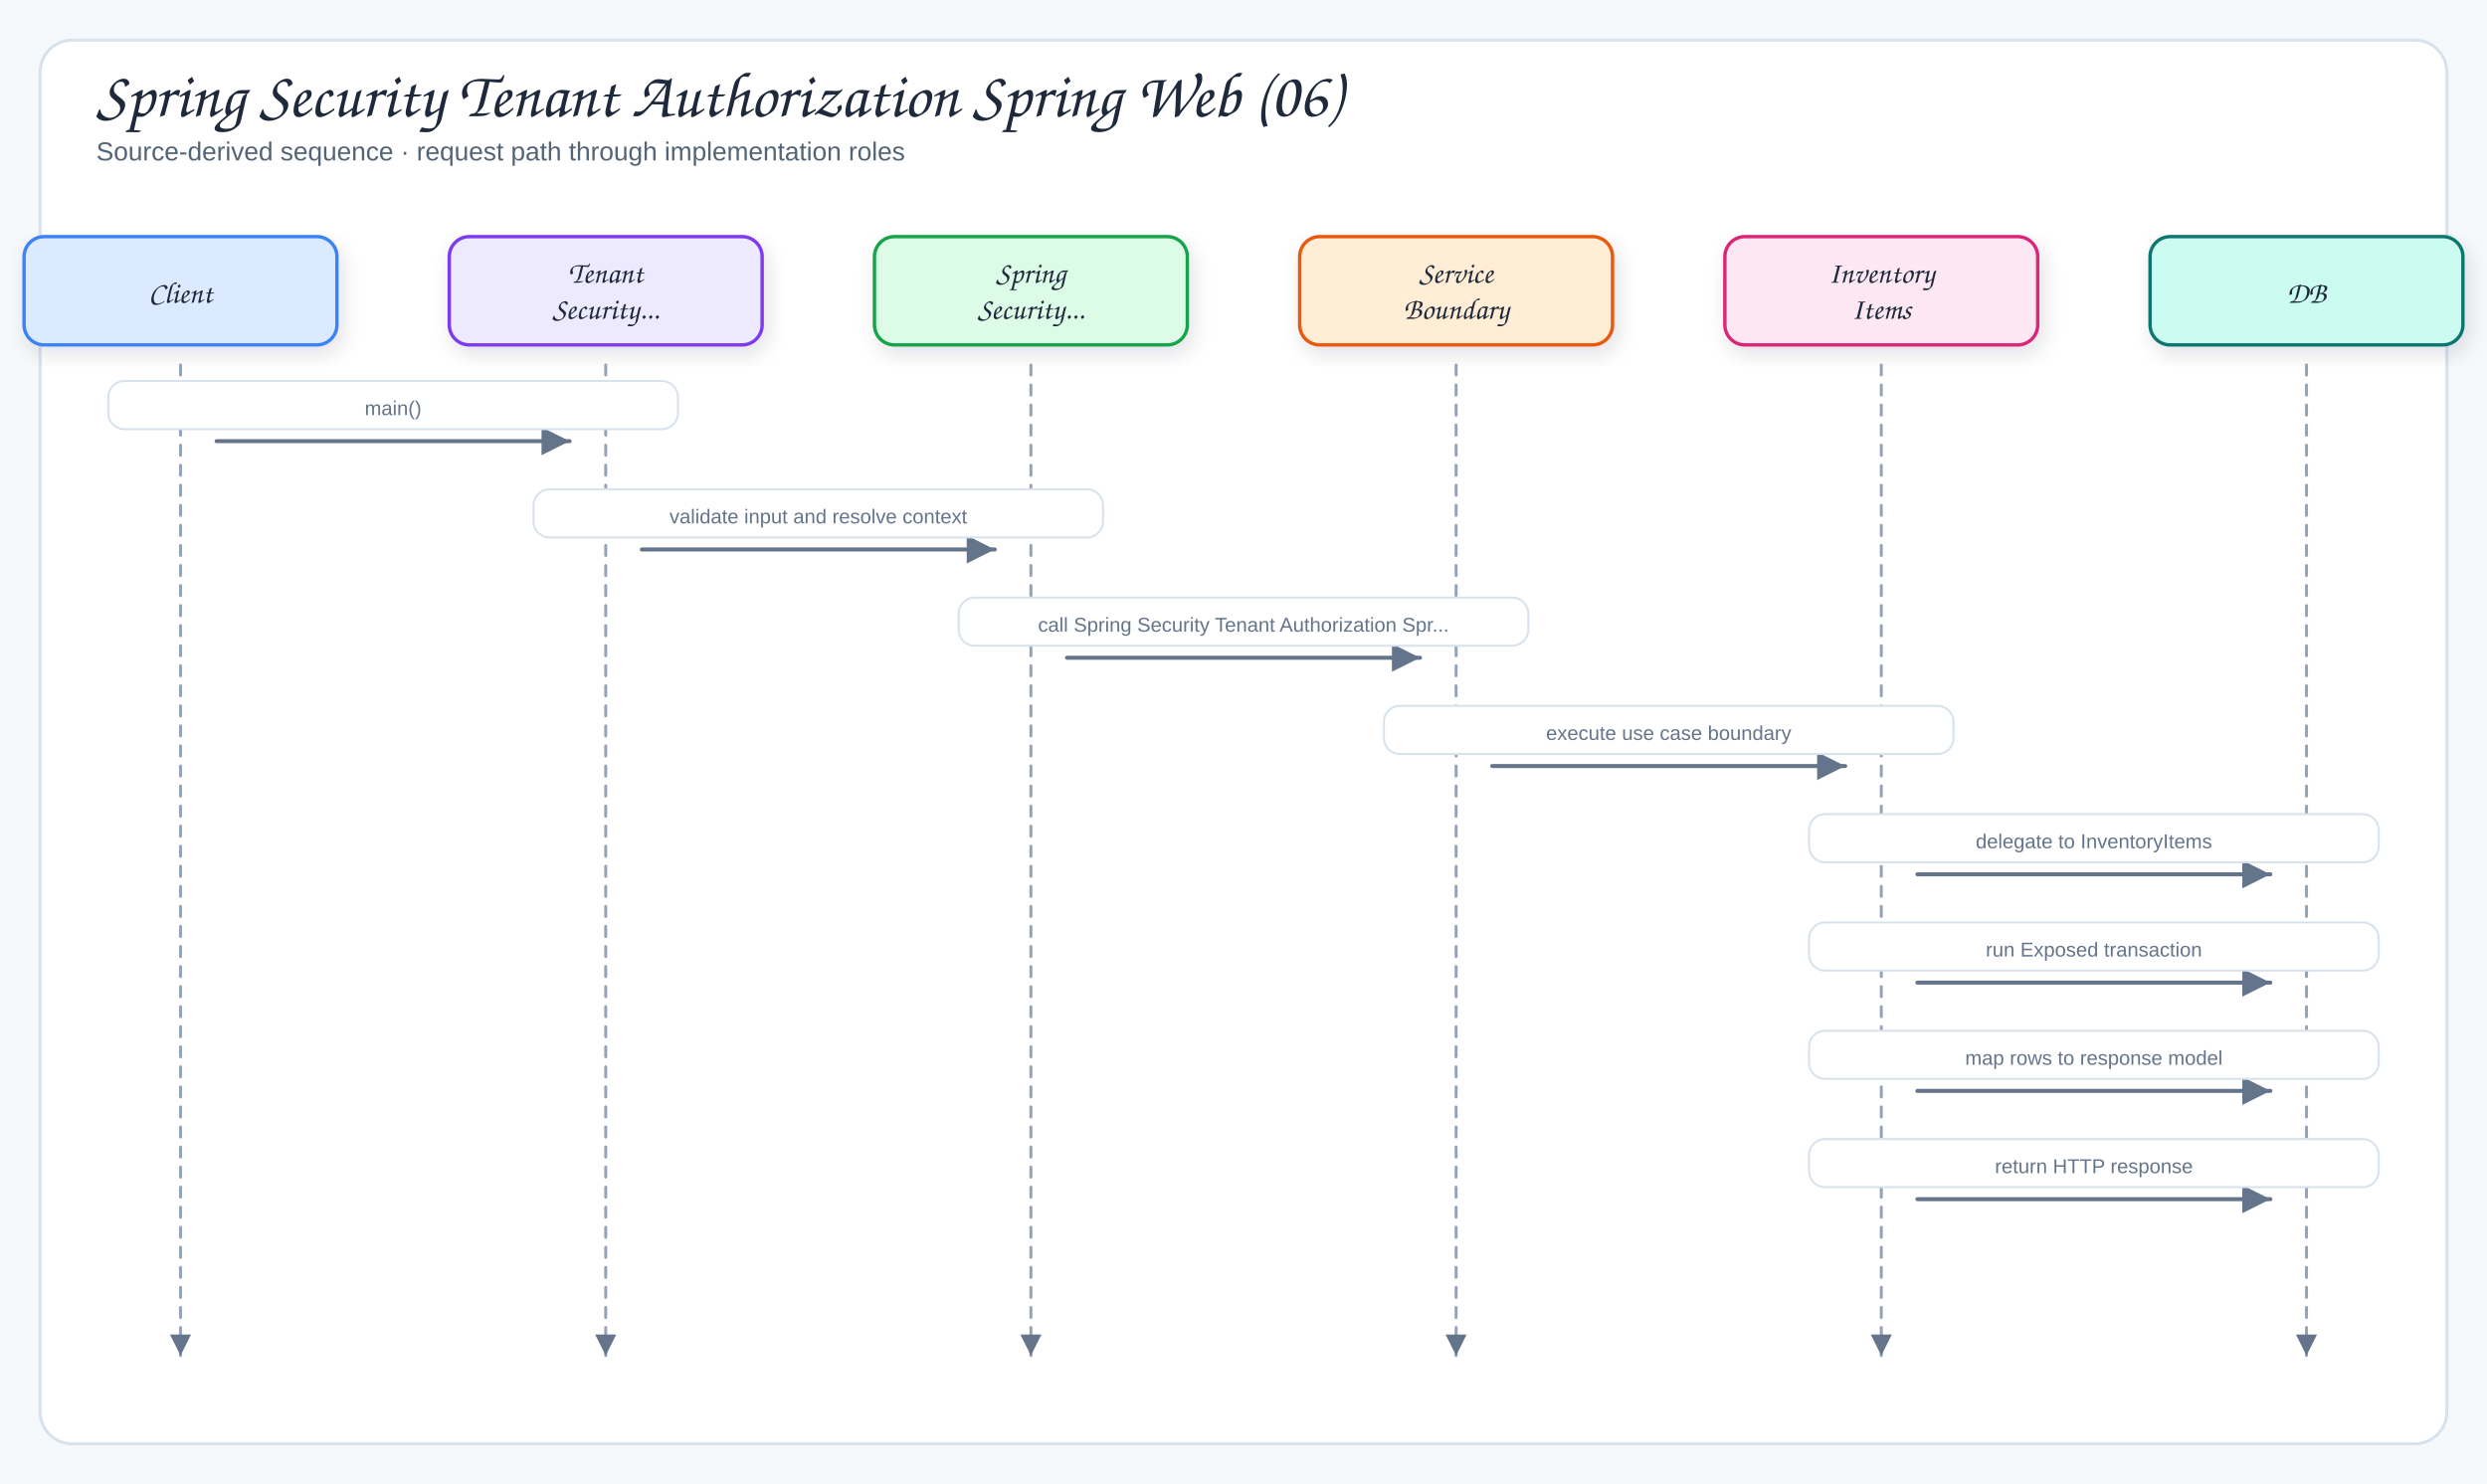
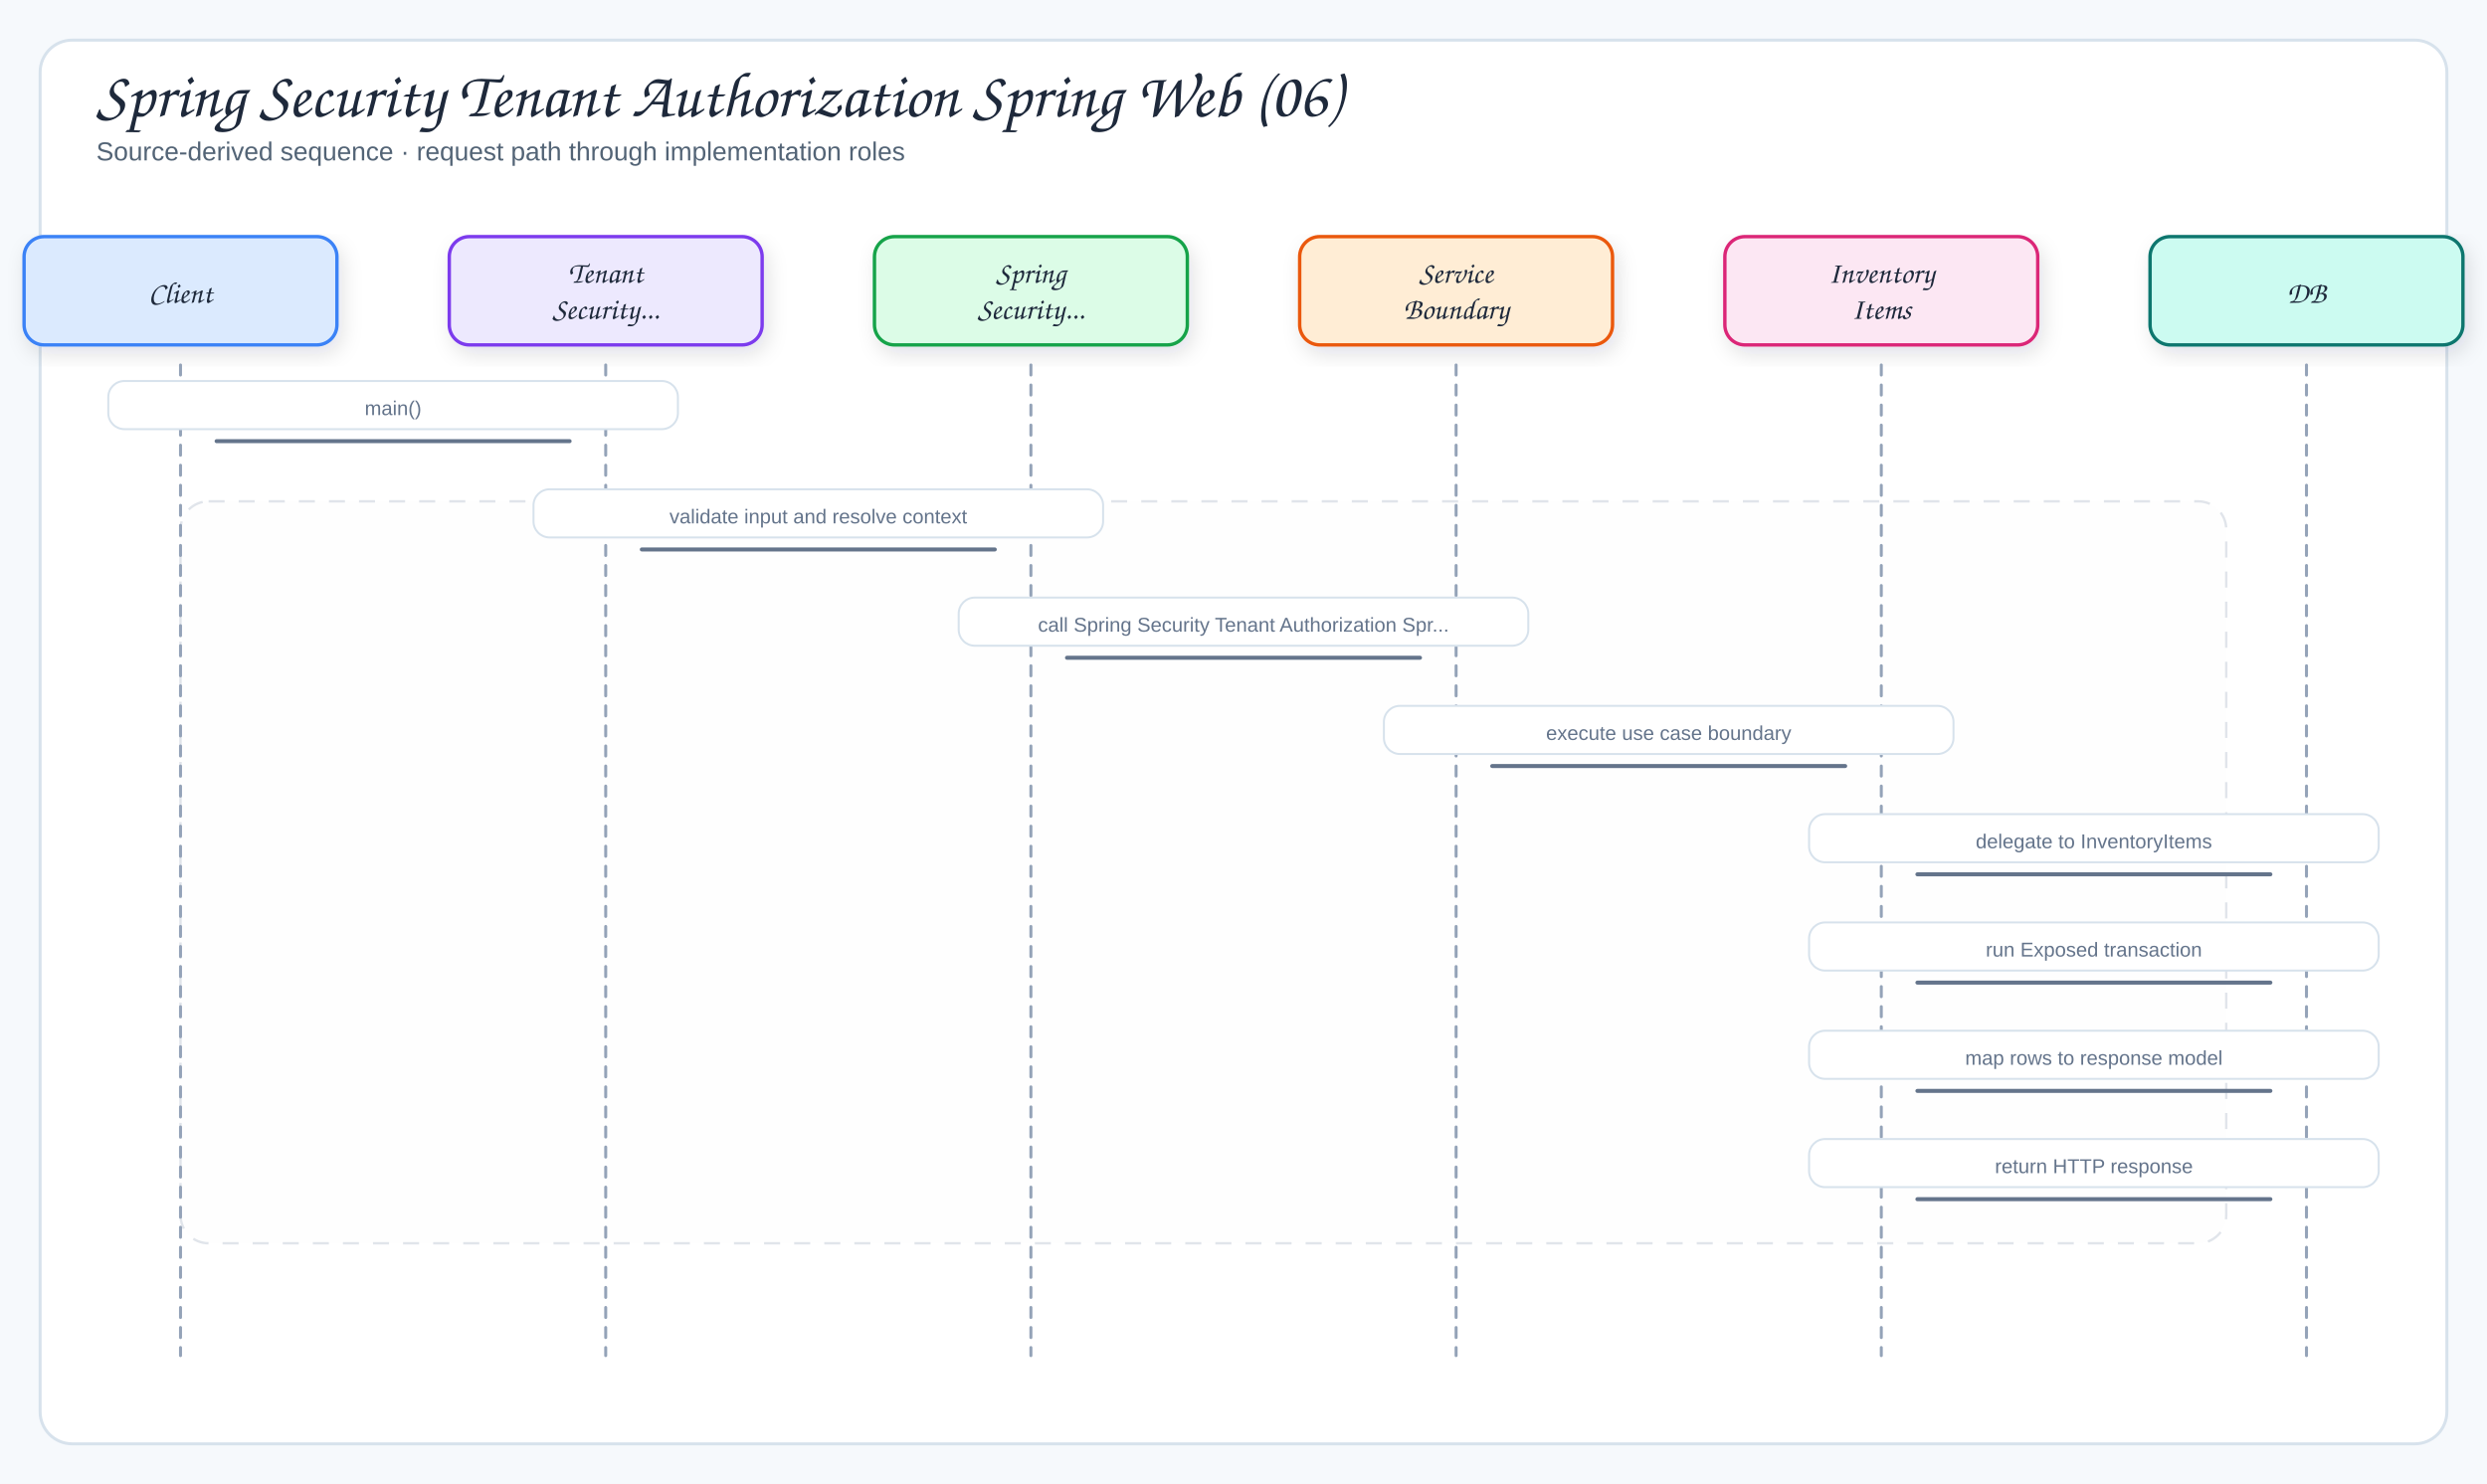
<svg xmlns="http://www.w3.org/2000/svg" viewBox="0 0 1240 740" width="1240" height="740" role="img" aria-label="Spring Security Tenant Authorization Spring Web (06)">
  <defs>
    <filter id="shadow" x="-10%" y="-10%" width="120%" height="130%">
      <feDropShadow dx="2" dy="4" stdDeviation="5" flood-color="#1f2937" flood-opacity="0.12" />
    </filter>
    <marker id="arrow" markerWidth="9" markerHeight="9" refX="8" refY="4.5" orient="auto">
      <path d="M1,1 L8,4.5 L1,8 Z" fill="#64748b" />
    </marker>
    <marker id="inherit" markerWidth="11" markerHeight="10" refX="9.5" refY="5" orient="auto">
      <path d="M0.5,1 L9.5,5 L0.5,9 Z" fill="#fff" stroke="#64748b" stroke-width="1.5" />
    </marker>
    <style>
  .canvas{fill:#f6f9fc}
  .frame{fill:#fff;stroke:#d7e2ec;stroke-width:1.5}
  .panel{fill:#f8fafc;stroke:#d7e2ec;stroke-width:1.2}
  .card{stroke-width:1.7;filter:url(#shadow)}
  .title{font-family:"Architects Daughter","Comic Sans MS",cursive;font-size:32px;fill:#1e293b}
  .subtitle{font-family:"Comic Sans MS","Comic Sans","Comic Neue",Arial,sans-serif;font-size:13px;fill:#536476}
  .panelTitle{font-family:"Architects Daughter","Comic Sans MS",cursive;font-size:12px;letter-spacing:.08em;fill:#94a3b8}
  .label{font-family:"Architects Daughter","Comic Sans MS",cursive;font-size:18px;fill:#1e293b}
  .smallLabel{font-family:"Architects Daughter","Comic Sans MS",cursive;font-size:15px;fill:#1e293b}
  .detail{font-family:"Comic Sans MS","Comic Sans","Comic Neue",Arial,sans-serif;font-size:12px;fill:#536476}
  .tiny{font-family:"Comic Sans MS","Comic Sans","Comic Neue",Arial,sans-serif;font-size:10px;fill:#64748b}
-   .arrow{fill:none;stroke:#64748b;stroke-width:2;stroke-linecap:round;stroke-linejoin:round;marker-end:url(#arrow)}
-   .softArrow{fill:none;stroke:#94a3b8;stroke-width:1.5;stroke-linecap:round;stroke-linejoin:round;stroke-dasharray:5 5;marker-end:url(#arrow)}
-   .inherit{fill:none;stroke:#64748b;stroke-width:1.7;stroke-linecap:round;stroke-linejoin:round;marker-end:url(#inherit)}
+   .arrow{fill:none;stroke:#64748b;stroke-width:2;stroke-linecap:round;stroke-linejoin:round}
+   .softArrow{fill:none;stroke:#94a3b8;stroke-width:1.5;stroke-linecap:round;stroke-linejoin:round;stroke-dasharray:5 5}
+   .inherit{fill:none;stroke:#64748b;stroke-width:1.7;stroke-linecap:round;stroke-linejoin:round}
  .divider{stroke:#cbd5e1;stroke-width:1.2;stroke-dasharray:6 6}
+ .altRegion{fill:#f8fafc;fill-opacity:.055;stroke:#94a3b8;stroke-opacity:.28;stroke-width:1.2;stroke-dasharray:8 7}
</style>
  </defs>
  <rect width="1240" height="740" class="canvas" />
  <rect x="20" y="20" width="1200" height="700" rx="16" class="frame" />
+   <rect x="90" y="250" width="1020" height="370" rx="14" class="altRegion" />
  <text x="48" y="58" class="title">Spring Security Tenant Authorization Spring Web (06)</text>
  <text x="48" y="80" class="subtitle">Source-derived sequence · request path through implementation roles</text>
  <rect x="12" y="118" width="156" height="54" rx="10" fill="#dbeafe" stroke="#3b82f6" class="card" />
  <text x="90" y="151" class="smallLabel" text-anchor="middle">Client</text>
  <path d="M90,182 L90,676" class="softArrow" />
  <rect x="224" y="118" width="156" height="54" rx="10" fill="#ede9fe" stroke="#7c3aed" class="card" />
  <text x="302" y="141" class="smallLabel" text-anchor="middle">Tenant</text>
  <text x="302" y="159" class="smallLabel" text-anchor="middle">Security...</text>
  <path d="M302,182 L302,676" class="softArrow" />
  <rect x="436" y="118" width="156" height="54" rx="10" fill="#dcfce7" stroke="#16a34a" class="card" />
  <text x="514" y="141" class="smallLabel" text-anchor="middle">Spring</text>
  <text x="514" y="159" class="smallLabel" text-anchor="middle">Security...</text>
  <path d="M514,182 L514,676" class="softArrow" />
  <rect x="648" y="118" width="156" height="54" rx="10" fill="#ffedd5" stroke="#ea580c" class="card" />
  <text x="726" y="141" class="smallLabel" text-anchor="middle">Service</text>
  <text x="726" y="159" class="smallLabel" text-anchor="middle">Boundary</text>
  <path d="M726,182 L726,676" class="softArrow" />
  <rect x="860" y="118" width="156" height="54" rx="10" fill="#fce7f3" stroke="#db2777" class="card" />
  <text x="938" y="141" class="smallLabel" text-anchor="middle">Inventory</text>
  <text x="938" y="159" class="smallLabel" text-anchor="middle">Items</text>
  <path d="M938,182 L938,676" class="softArrow" />
  <rect x="1072" y="118" width="156" height="54" rx="10" fill="#ccfbf1" stroke="#0f766e" class="card" />
  <text x="1150" y="151" class="smallLabel" text-anchor="middle">DB</text>
  <path d="M1150,182 L1150,676" class="softArrow" />
  <path d="M108,220 L284,220" class="arrow" />
  <rect x="54" y="190" width="284" height="24" rx="8" fill="#fff" stroke="#d7e2ec" class="messageBand" />
  <text x="196" y="207" class="tiny" text-anchor="middle">main()</text>
  <path d="M320,274 L496,274" class="arrow" />
  <rect x="266" y="244" width="284" height="24" rx="8" fill="#fff" stroke="#d7e2ec" class="messageBand" />
  <text x="408" y="261" class="tiny" text-anchor="middle">validate input and resolve context</text>
  <path d="M532,328 L708,328" class="arrow" />
  <rect x="478" y="298" width="284" height="24" rx="8" fill="#fff" stroke="#d7e2ec" class="messageBand" />
  <text x="620" y="315" class="tiny" text-anchor="middle">call Spring Security Tenant Authorization Spr...</text>
  <path d="M744,382 L920,382" class="arrow" />
  <rect x="690" y="352" width="284" height="24" rx="8" fill="#fff" stroke="#d7e2ec" class="messageBand" />
  <text x="832" y="369" class="tiny" text-anchor="middle">execute use case boundary</text>
  <path d="M956,436 L1132,436" class="arrow" />
  <rect x="902" y="406" width="284" height="24" rx="8" fill="#fff" stroke="#d7e2ec" class="messageBand" />
  <text x="1044" y="423" class="tiny" text-anchor="middle">delegate to InventoryItems</text>
  <path d="M956,490 L1132,490" class="arrow" />
  <rect x="902" y="460" width="284" height="24" rx="8" fill="#fff" stroke="#d7e2ec" class="messageBand" />
  <text x="1044" y="477" class="tiny" text-anchor="middle">run Exposed transaction</text>
  <path d="M956,544 L1132,544" class="arrow" />
  <rect x="902" y="514" width="284" height="24" rx="8" fill="#fff" stroke="#d7e2ec" class="messageBand" />
  <text x="1044" y="531" class="tiny" text-anchor="middle">map rows to response model</text>
  <path d="M956,598 L1132,598" class="arrow" />
  <rect x="902" y="568" width="284" height="24" rx="8" fill="#fff" stroke="#d7e2ec" class="messageBand" />
  <text x="1044" y="585" class="tiny" text-anchor="middle">return HTTP response</text>
</svg>
